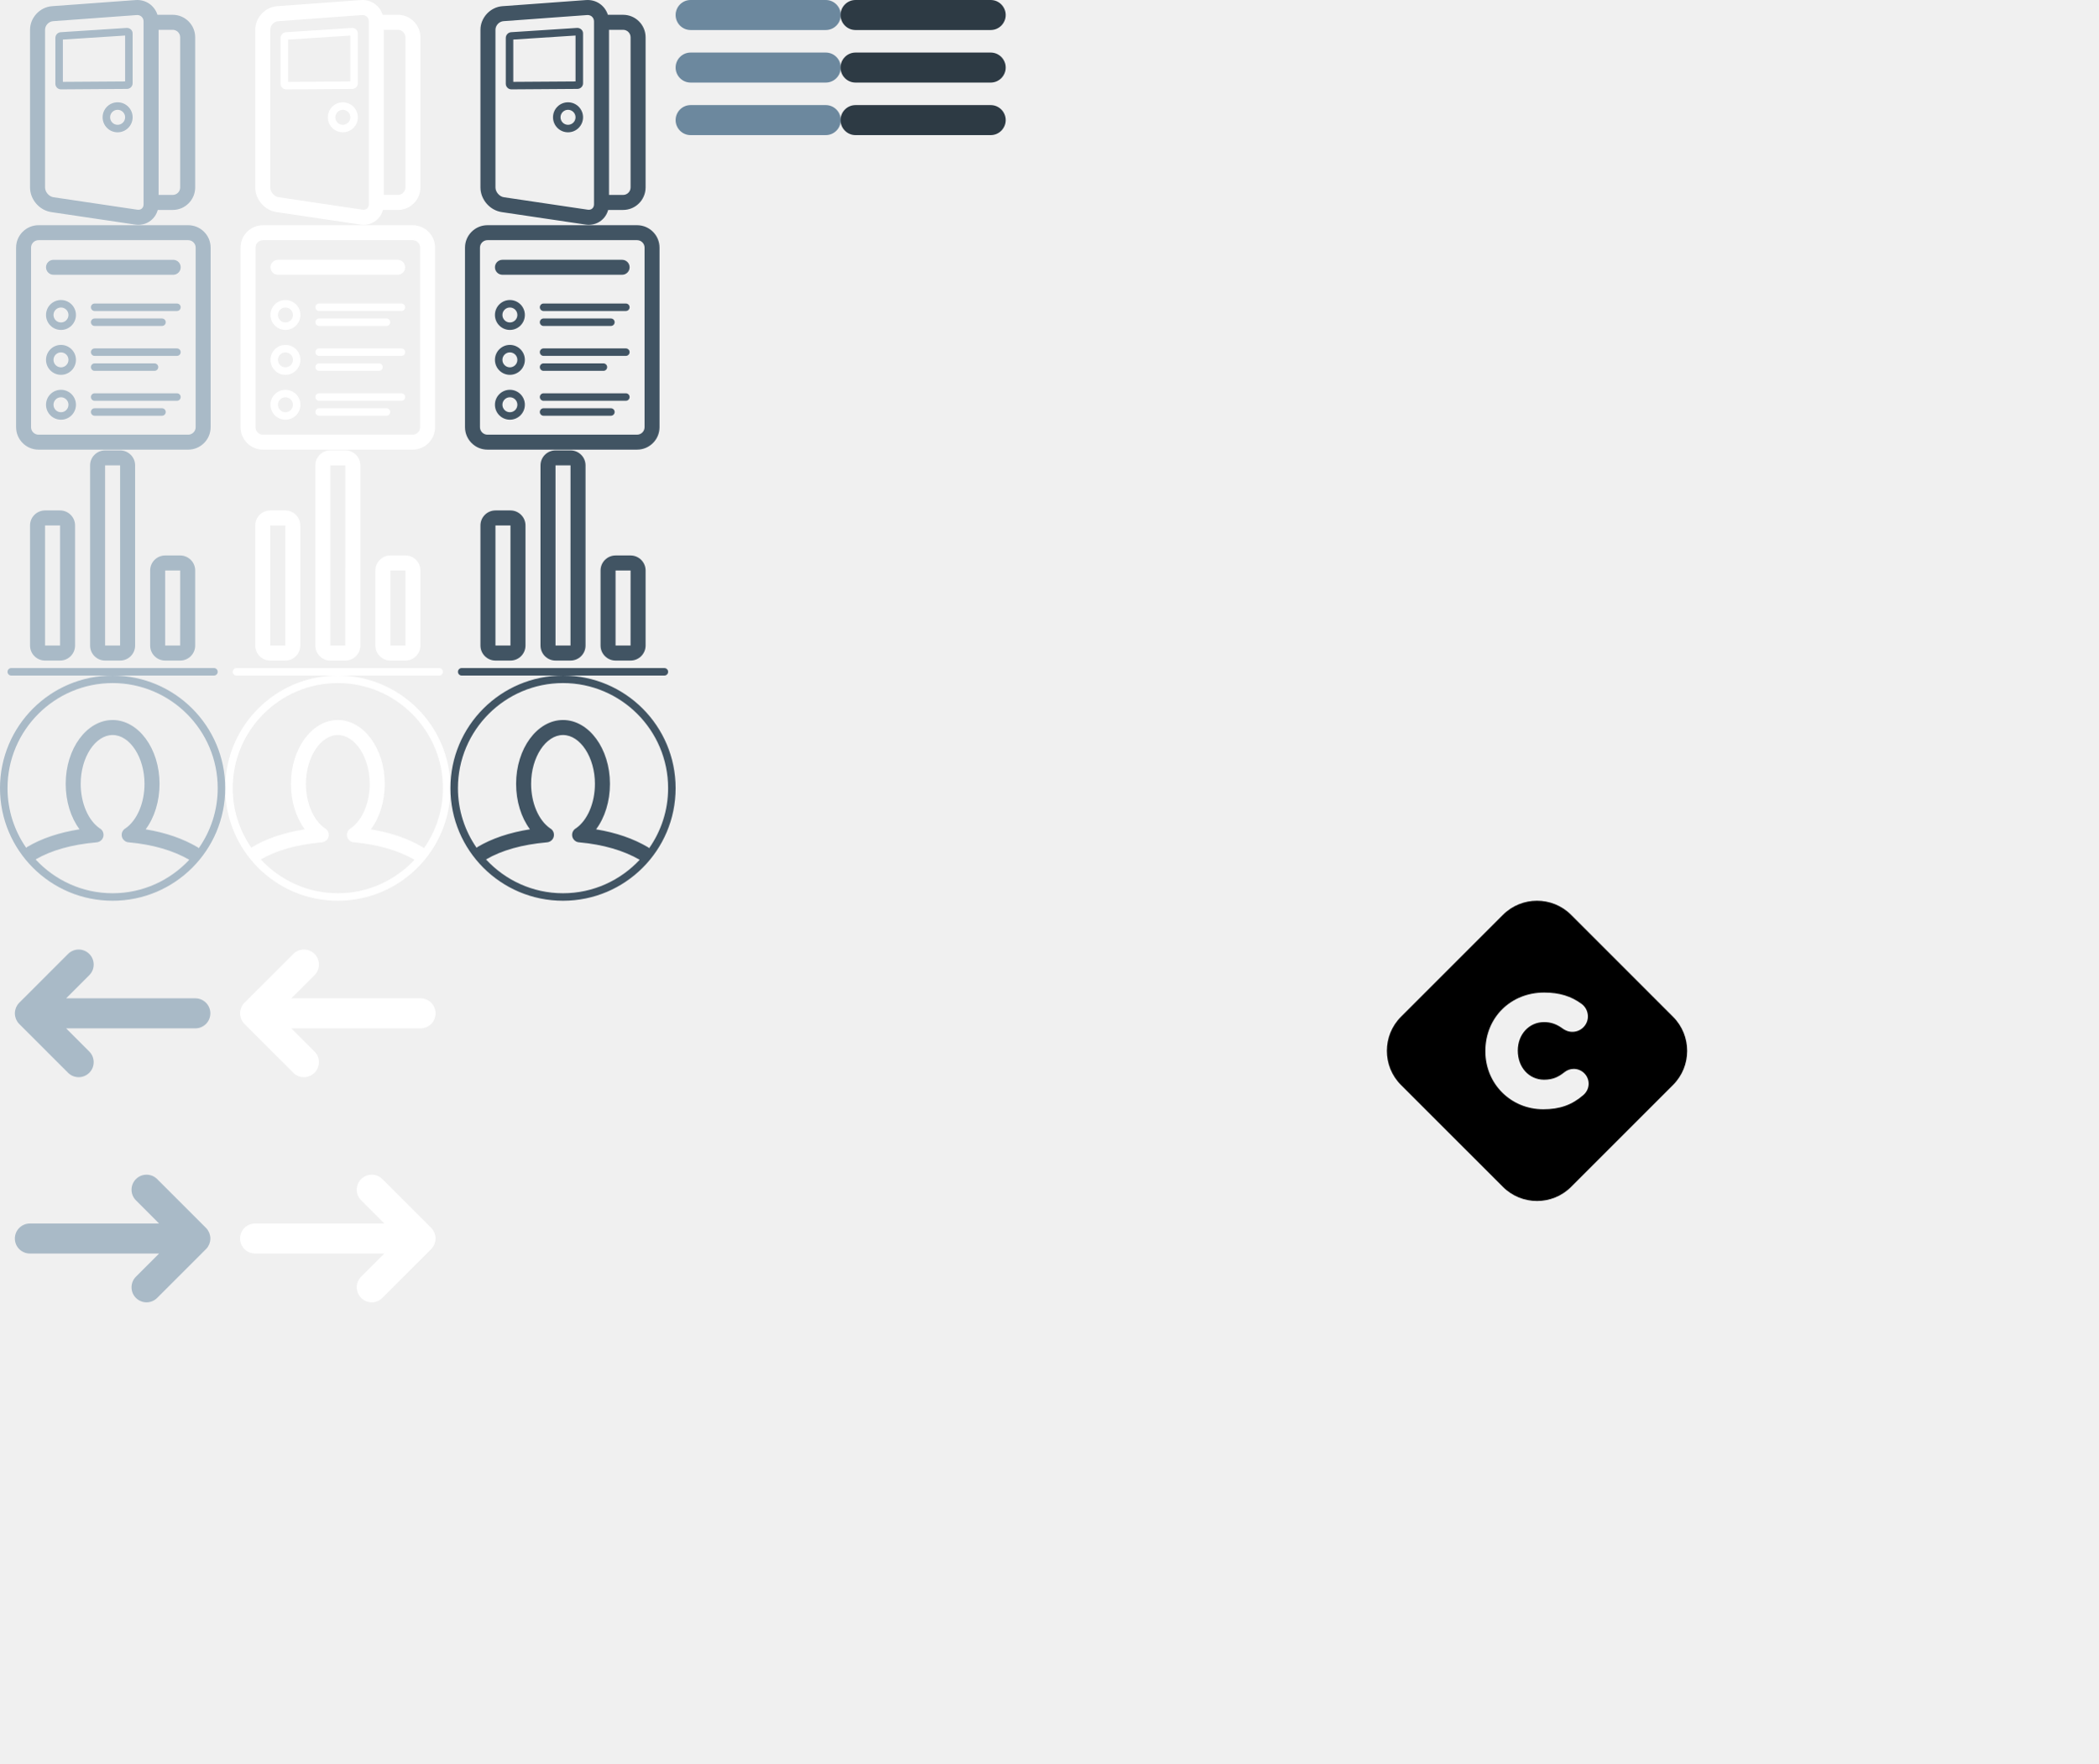
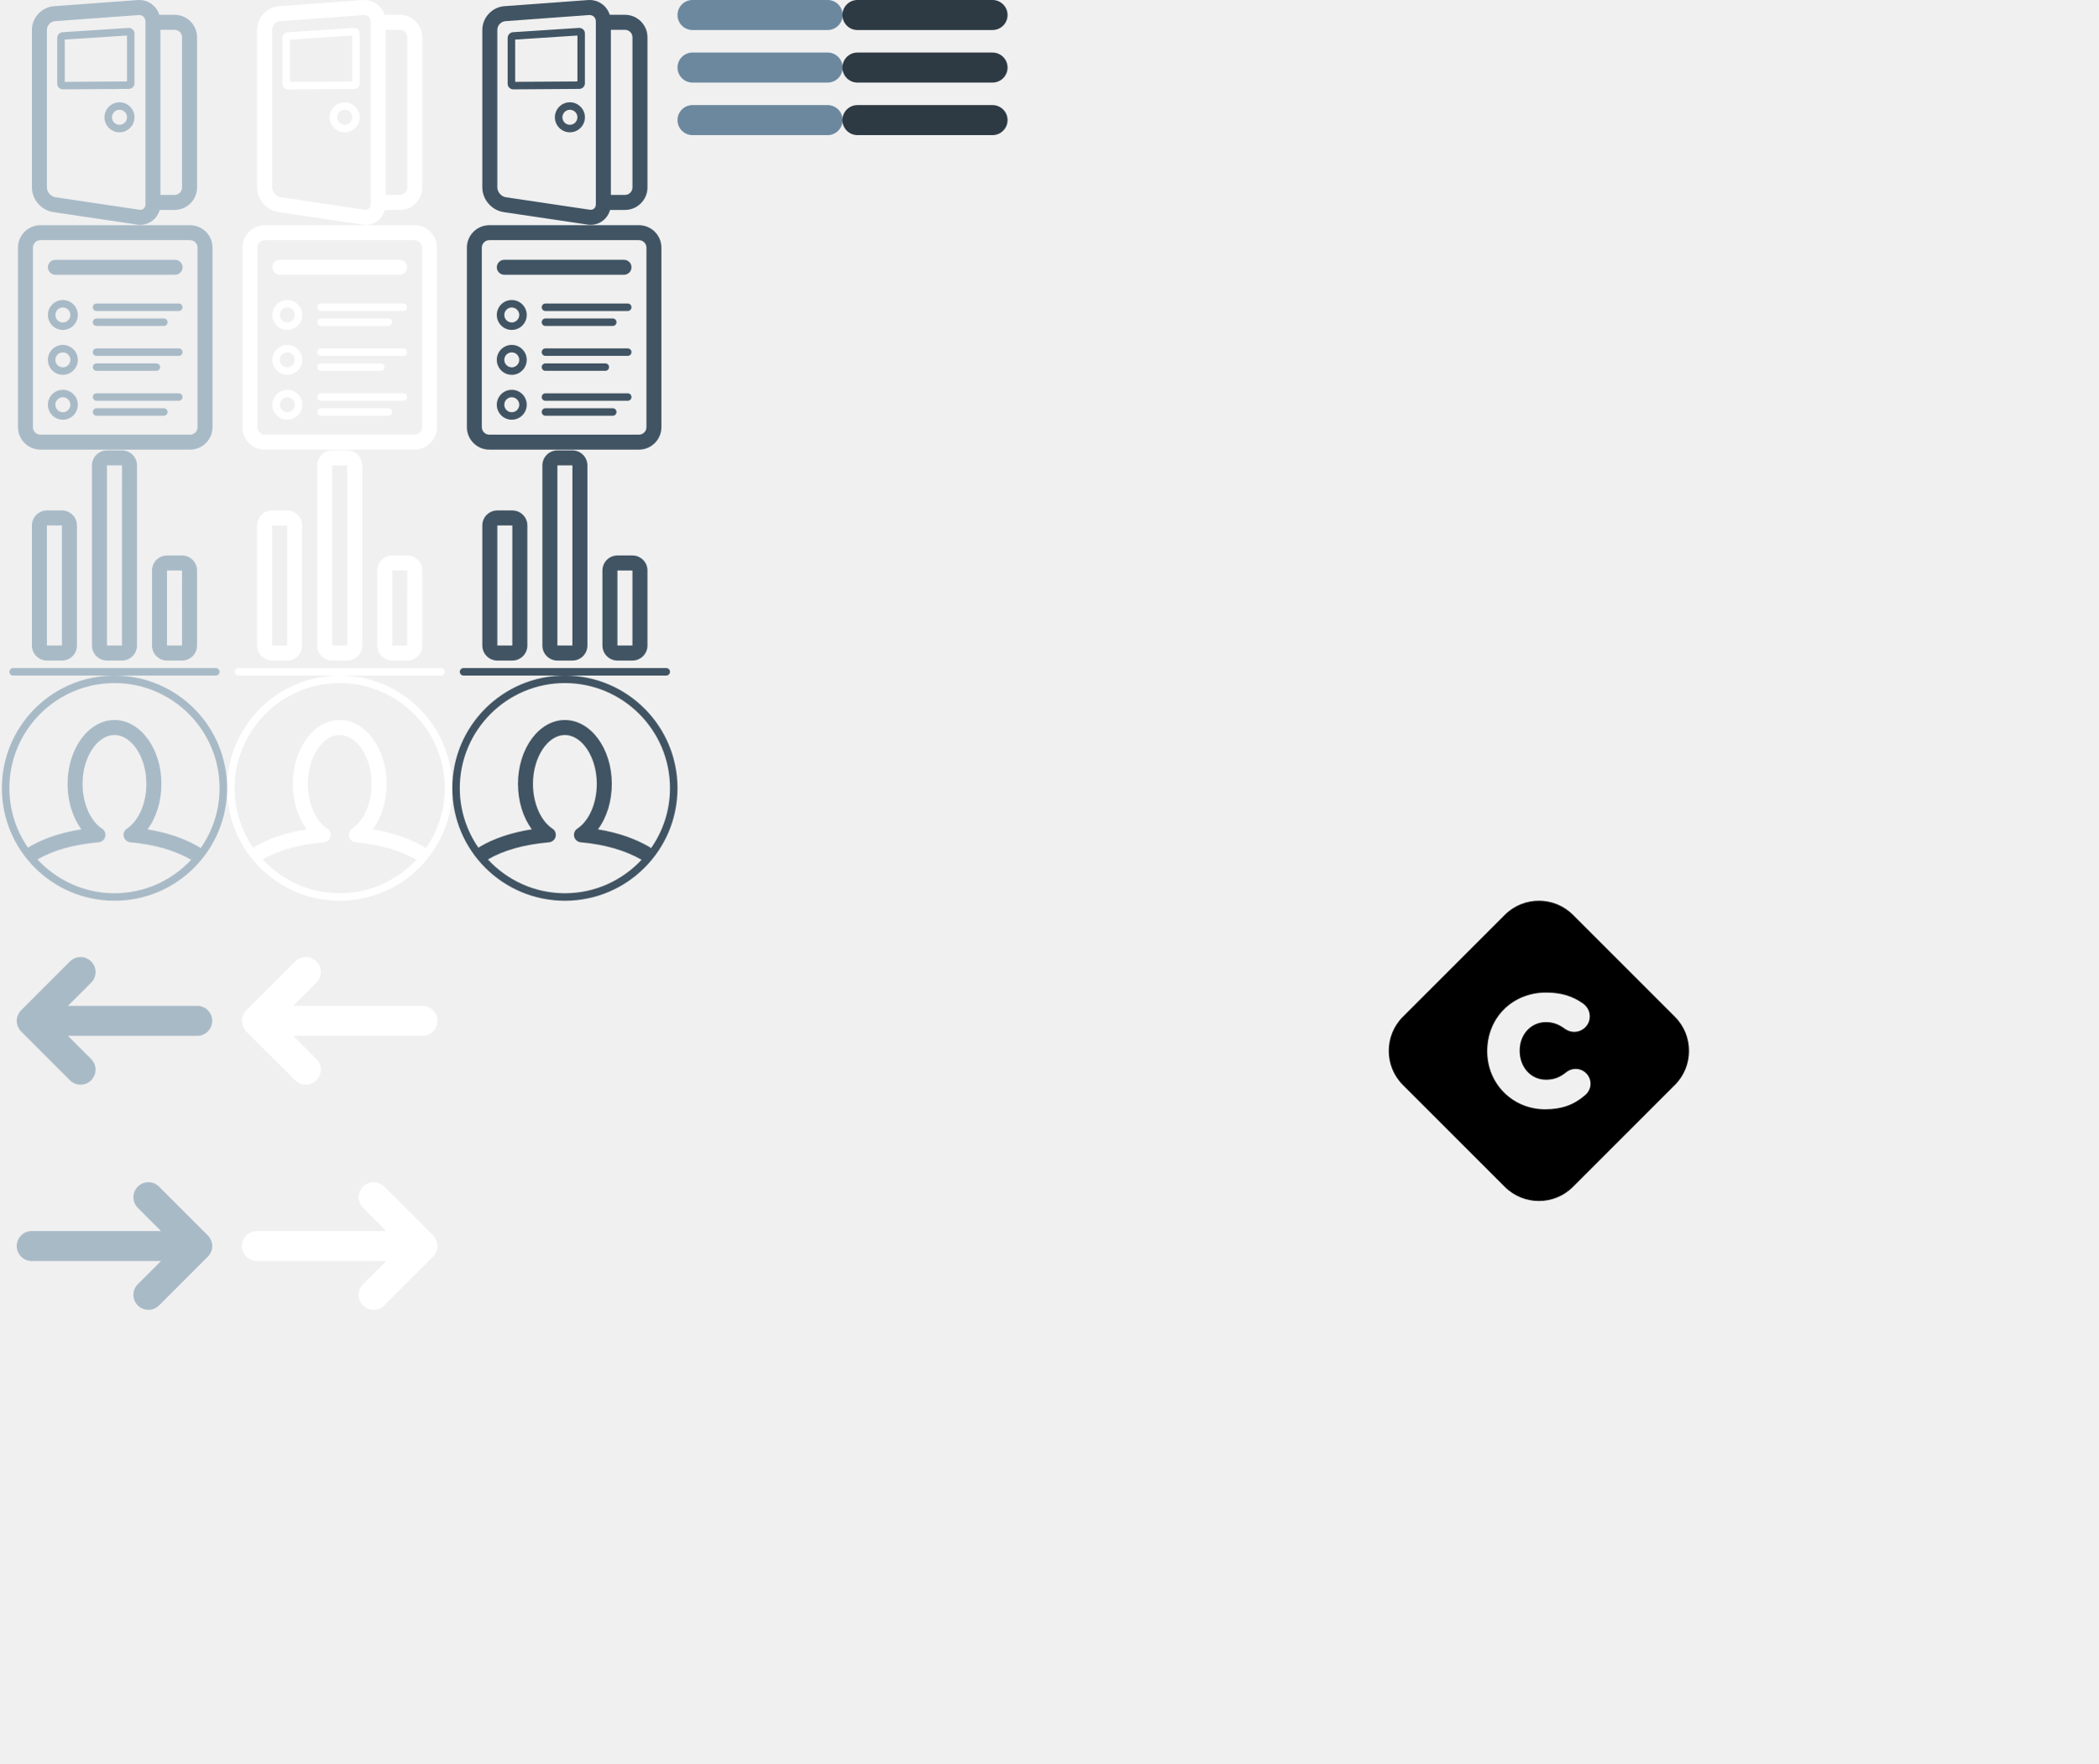
- <svg xmlns="http://www.w3.org/2000/svg" version="1.1" id="Layer_1" x="0px" y="0px" width="279.5px" height="235px" viewBox="0.25 0 279.5 235" enable-background="new 0.25 0 279.5 235" xml:space="preserve">
+ <svg xmlns="http://www.w3.org/2000/svg" version="1.1" id="Layer_1" x="0px" y="0px" width="279.5px" height="235px" viewBox="0 0 279.5 235" enable-background="new 0 0 279.5 235" xml:space="preserve">
  <path fill="none" stroke="#000000" stroke-linecap="round" stroke-linejoin="round" stroke-miterlimit="10" d="M90.983,11.326" />
  <path fill="none" stroke="#000000" stroke-linecap="round" stroke-linejoin="round" stroke-miterlimit="10" d="M88.983,12.929" />
  <g>
    <path fill="#6C889E" d="M110.25,0h-18c-1.104,0-2,0.896-2,2s0.896,2,2,2h18c1.104,0,2-0.896,2-2S111.354,0,110.25,0z" />
    <path fill="#6C889E" d="M110.25,7h-18c-1.104,0-2,0.896-2,2s0.896,2,2,2h18c1.104,0,2-0.896,2-2S111.354,7,110.25,7z" />
    <path fill="#6C889E" d="M110.25,14h-18c-1.104,0-2,0.896-2,2s0.896,2,2,2h18c1.104,0,2-0.896,2-2S111.354,14,110.25,14z" />
  </g>
  <g>
    <path fill="#2D3A44" d="M132.219,0h-18c-1.104,0-2,0.896-2,2s0.896,2,2,2h18c1.104,0,2-0.896,2-2S133.323,0,132.219,0z" />
    <path fill="#2D3A44" d="M132.219,7h-18c-1.104,0-2,0.896-2,2s0.896,2,2,2h18c1.104,0,2-0.896,2-2S133.323,7,132.219,7z" />
    <path fill="#2D3A44" d="M132.219,14h-18c-1.104,0-2,0.896-2,2s0.896,2,2,2h18c1.104,0,2-0.896,2-2S133.323,14,132.219,14z" />
  </g>
-   <path d="M223.13,135.467l-13.597-13.597c-2.494-2.494-6.572-2.494-9.065,0l-13.598,13.597c-2.493,2.493-2.493,6.572,0,9.065  l13.598,13.597c2.493,2.494,6.572,2.494,9.065,0l13.597-13.597C225.624,142.039,225.624,137.96,223.13,135.467z M211.168,145.889  c-1.495,1.307-3.141,1.895-5.331,1.895c-4.328,0-7.719-3.399-7.719-7.738c0-4.479,3.37-7.816,7.839-7.816  c2.007,0,3.596,0.481,5,1.522c0.518,0.39,0.823,1.008,0.823,1.663c0,1.131-0.931,2.051-2.071,2.051c-0.607,0-1.02-0.26-1.215-0.386  c-0.859-0.642-1.639-0.911-2.557-0.911c-1.994,0-3.498,1.632-3.498,3.797c0,2.229,1.504,3.875,3.498,3.875  c1.211,0,1.951-0.395,2.688-0.979c0.354-0.295,0.805-0.461,1.264-0.461c1.098,0,1.99,0.888,1.99,1.975  C211.881,144.948,211.622,145.502,211.168,145.889z" />
+   <path d="M223.13,135.467l-13.597-13.597c-2.494-2.494-6.572-2.494-9.065,0l-13.598,13.597c-2.493,2.493-2.493,6.572,0,9.065  l13.598,13.597c2.493,2.494,6.572,2.494,9.065,0l13.597-13.597C225.624,142.039,225.624,137.96,223.13,135.467z M211.168,145.889  c-1.495,1.307-3.141,1.896-5.331,1.896c-4.328,0-7.719-3.399-7.719-7.738c0-4.479,3.37-7.815,7.839-7.815  c2.007,0,3.596,0.48,5,1.521c0.518,0.391,0.823,1.008,0.823,1.663c0,1.131-0.931,2.051-2.071,2.051c-0.607,0-1.02-0.26-1.215-0.386  c-0.859-0.643-1.639-0.911-2.557-0.911c-1.994,0-3.498,1.632-3.498,3.797c0,2.229,1.504,3.875,3.498,3.875  c1.211,0,1.951-0.396,2.688-0.979c0.354-0.295,0.805-0.461,1.264-0.461c1.098,0,1.99,0.889,1.99,1.976  C211.881,144.948,211.622,145.502,211.168,145.889z" />
  <g>
    <path fill="#FFFFFF" d="M53.25,1.969h-2.026c-0.388-1.216-1.535-2.061-2.917-1.96L37.171,0.825   c-1.61,0.118-2.921,1.529-2.921,3.144v21c0,1.604,1.243,3.047,2.831,3.284l11.169,1.661c0.148,0.022,0.293,0.032,0.435,0.032   c1.249,0,2.263-0.827,2.579-1.977h1.986c1.654,0,3-1.346,3-3v-20C56.25,3.314,54.904,1.969,53.25,1.969z M49.375,27.219   c0,0.484-0.353,0.79-0.831,0.716l-11.168-1.661c-0.6-0.089-1.126-0.699-1.126-1.305v-21c0-0.581,0.489-1.106,1.068-1.149L48.526,2   c0.484,0,0.849,0.369,0.849,0.859V27.219z M54.25,24.969c0,0.551-0.449,1-1,1h-1.875v-22h1.875c0.551,0,1,0.449,1,1V24.969z" />
    <path fill="#FFFFFF" d="M47.138,3.717c-0.001,0-0.002,0-0.003,0l-8.792,0.572c-0.402,0.026-0.718,0.362-0.718,0.765v6.102   c0,0.413,0.336,0.749,0.749,0.749h0.002l8.792-0.062c0.413-0.001,0.748-0.338,0.748-0.751V4.45   C47.917,4.046,47.589,3.717,47.138,3.717z M46.917,10.847l-8.292,0.056v-5.63l8.292-0.54V10.847z" />
    <path fill="#FFFFFF" d="M45.917,13.625c-1.103,0-2,0.897-2,2s0.897,2,2,2s2-0.897,2-2S47.02,13.625,45.917,13.625z M45.917,16.625   c-0.551,0-1-0.449-1-1s0.449-1,1-1s1,0.449,1,1S46.468,16.625,45.917,16.625z" />
  </g>
  <g>
    <path fill="#FFFFFF" d="M38.273,39.967c-1.1,0-1.994,0.894-1.994,1.993c0,1.1,0.894,1.993,1.994,1.993   c1.099,0,1.993-0.894,1.993-1.993C40.267,40.861,39.373,39.967,38.273,39.967z M38.273,42.957c-0.549,0-0.997-0.448-0.997-0.997   s0.448-0.997,0.997-0.997s0.997,0.448,0.997,0.997S38.822,42.957,38.273,42.957z" />
    <path fill="#FFFFFF" d="M38.273,45.947c-1.1,0-1.994,0.894-1.994,1.993c0,1.1,0.894,1.993,1.994,1.993   c1.099,0,1.993-0.894,1.993-1.993C40.267,46.841,39.373,45.947,38.273,45.947z M38.273,48.937c-0.549,0-0.997-0.448-0.997-0.997   c0-0.549,0.448-0.997,0.997-0.997s0.997,0.448,0.997,0.997C39.27,48.489,38.822,48.937,38.273,48.937z" />
    <path fill="#FFFFFF" d="M38.273,51.927c-1.1,0-1.994,0.894-1.994,1.993c0,1.1,0.894,1.993,1.994,1.993   c1.099,0,1.993-0.894,1.993-1.993C40.267,52.821,39.373,51.927,38.273,51.927z M38.273,54.917c-0.549,0-0.997-0.448-0.997-0.997   s0.448-0.997,0.997-0.997s0.997,0.448,0.997,0.997S38.822,54.917,38.273,54.917z" />
    <path fill="#FFFFFF" d="M55.217,30H35.283c-1.648,0-2.99,1.342-2.99,2.99v23.92c0,1.648,1.342,2.99,2.99,2.99h19.934   c1.648,0,2.99-1.342,2.99-2.99V32.99C58.207,31.342,56.865,30,55.217,30z M56.213,56.91c0,0.549-0.448,0.997-0.997,0.997H35.283   c-0.549,0-0.997-0.448-0.997-0.997V32.99c0-0.549,0.448-0.997,0.997-0.997h19.934c0.549,0,0.997,0.448,0.997,0.997L56.213,56.91   L56.213,56.91z" />
    <path fill="#FFFFFF" d="M53.722,40.434H42.758c-0.275,0-0.499,0.223-0.499,0.498s0.224,0.499,0.499,0.499h10.963   c0.275,0,0.499-0.223,0.499-0.499C54.22,40.657,53.998,40.434,53.722,40.434z" />
    <path fill="#FFFFFF" d="M42.758,43.424h8.97c0.275,0,0.498-0.223,0.498-0.499c0-0.275-0.223-0.498-0.498-0.498h-8.97   c-0.275,0-0.499,0.223-0.499,0.498C42.26,43.201,42.483,43.424,42.758,43.424z" />
    <path fill="#FFFFFF" d="M53.722,46.414H42.758c-0.275,0-0.499,0.223-0.499,0.498s0.224,0.499,0.499,0.499h10.963   c0.275,0,0.499-0.223,0.499-0.499C54.22,46.637,53.998,46.414,53.722,46.414z" />
    <path fill="#FFFFFF" d="M42.758,49.404h7.973c0.275,0,0.499-0.223,0.499-0.499c0-0.275-0.223-0.498-0.499-0.498h-7.973   c-0.275,0-0.499,0.223-0.499,0.498C42.26,49.181,42.483,49.404,42.758,49.404z" />
    <path fill="#FFFFFF" d="M53.722,52.394H42.758c-0.275,0-0.499,0.223-0.499,0.498s0.224,0.499,0.499,0.499h10.963   c0.275,0,0.499-0.223,0.499-0.499C54.22,52.617,53.998,52.394,53.722,52.394z" />
    <path fill="#FFFFFF" d="M51.729,54.387h-8.97c-0.275,0-0.499,0.223-0.499,0.499c0,0.276,0.224,0.498,0.499,0.498h8.97   c0.275,0,0.498-0.223,0.498-0.498C52.227,54.611,52.004,54.387,51.729,54.387z" />
    <path fill="#FFFFFF" d="M37.277,36.603h15.946c0.55,0,0.997-0.447,0.997-0.997c0-0.55-0.447-0.997-0.997-0.997H37.277   c-0.55,0-0.997,0.447-0.997,0.997C36.28,36.156,36.727,36.603,37.277,36.603z" />
  </g>
  <g>
    <path fill="#FFFFFF" d="M36.25,88h2c1.103,0,2-0.897,2-2V70c0-1.103-0.897-2-2-2h-2c-1.103,0-2,0.897-2,2v16   C34.25,87.103,35.147,88,36.25,88z M36.25,70h2l-0.003,16H36.25V70z" />
    <path fill="#FFFFFF" d="M44.25,88h2c1.103,0,2-0.897,2-2V62c0-1.103-0.897-2-2-2h-2c-1.103,0-2,0.897-2,2v24   C42.25,87.103,43.147,88,44.25,88z M44.25,62h2l-0.003,24H44.25V62z" />
    <path fill="#FFFFFF" d="M52.25,88h2c1.103,0,2-0.897,2-2V76c0-1.103-0.897-2-2-2h-2c-1.103,0-2,0.897-2,2v10   C50.25,87.103,51.147,88,52.25,88z M52.25,76h2l-0.003,10H52.25V76z" />
    <path fill="#FFFFFF" d="M58.75,89h-27c-0.276,0-0.5,0.225-0.5,0.5s0.224,0.5,0.5,0.5h27c0.276,0,0.5-0.225,0.5-0.5   S59.026,89,58.75,89z" />
  </g>
  <path fill="#FFFFFF" d="M45.25,90c-8.284,0-15,6.716-15,15s6.716,15,15,15s15-6.716,15-15S53.534,90,45.25,90z M45.25,91  c7.72,0,14,6.279,14,14c0,2.975-0.939,5.729-2.527,8c-0.044-0.038-0.077-0.086-0.129-0.117c-1.955-1.16-4.283-1.963-6.942-2.396  c1.169-1.565,1.849-3.726,1.849-6.066c0-4.688-2.804-8.5-6.25-8.5s-6.25,3.812-6.25,8.5c0,2.339,0.678,4.496,1.845,6.061  c-2.742,0.434-5.088,1.226-6.993,2.361c-0.046,0.028-0.075,0.071-0.115,0.104c-1.566-2.259-2.488-4.997-2.488-7.947  C31.25,97.279,37.53,91,45.25,91z M45.25,119c-4.054,0-7.699-1.742-10.258-4.504c2.088-1.217,4.801-1.982,8.073-2.273  c0.275-0.008,0.546-0.129,0.736-0.351c0.264-0.31,0.316-0.746,0.13-1.108c-0.093-0.182-0.237-0.326-0.409-0.418  c-1.535-1.068-2.523-3.382-2.523-5.925c0-3.522,1.946-6.5,4.25-6.5s4.25,2.978,4.25,6.5c0,2.546-0.99,4.862-2.528,5.929  c-0.151,0.084-0.281,0.209-0.373,0.364c-0.196,0.331-0.184,0.747,0.03,1.065c0.193,0.289,0.51,0.445,0.833,0.445  c0.001,0,0.002,0,0.003,0c3.112,0.281,5.871,1.084,8,2.318C52.908,117.277,49.28,119,45.25,119z" />
-   <path fill="#FFFFFF" d="M57.933,166.111c0.018-0.025,0.029-0.057,0.046-0.084c0.05-0.084,0.1-0.168,0.138-0.26  c0.016-0.037,0.023-0.078,0.037-0.117c0.029-0.084,0.06-0.166,0.077-0.256c0.026-0.129,0.04-0.266,0.04-0.396  s-0.014-0.268-0.04-0.396c-0.018-0.09-0.048-0.172-0.077-0.256c-0.014-0.039-0.021-0.08-0.037-0.117  c-0.038-0.092-0.088-0.176-0.138-0.26c-0.017-0.027-0.028-0.059-0.046-0.085c-0.073-0.108-0.156-0.21-0.249-0.304l-6.499-6.498  c-0.781-0.781-2.048-0.781-2.828,0c-0.781,0.781-0.781,2.047,0,2.828l3.085,3.09H34.229c-1.104,0-2,0.896-2,2s0.896,2,2,2h17.213  l-3.086,3.086c-0.781,0.781-0.781,2.047,0,2.828c0.39,0.391,0.902,0.586,1.414,0.586s1.023-0.195,1.414-0.586l6.499-6.498  C57.776,166.322,57.859,166.221,57.933,166.111z" />
+   <path fill="#FFFFFF" d="M57.933,167.111c0.018-0.025,0.029-0.057,0.046-0.084c0.05-0.084,0.1-0.168,0.138-0.26  c0.016-0.037,0.023-0.078,0.037-0.117c0.029-0.084,0.06-0.166,0.077-0.256c0.026-0.129,0.04-0.267,0.04-0.396  s-0.014-0.268-0.04-0.396c-0.018-0.09-0.048-0.172-0.077-0.256c-0.014-0.039-0.021-0.08-0.037-0.117  c-0.038-0.092-0.088-0.176-0.138-0.26c-0.017-0.027-0.028-0.059-0.046-0.085c-0.073-0.108-0.156-0.21-0.249-0.304l-6.499-6.498  c-0.781-0.781-2.048-0.781-2.828,0c-0.781,0.781-0.781,2.047,0,2.828l3.085,3.09H34.229c-1.104,0-2,0.896-2,2s0.896,2,2,2h17.213  l-3.086,3.086c-0.781,0.781-0.781,2.047,0,2.828c0.39,0.391,0.902,0.586,1.414,0.586s1.023-0.195,1.414-0.586l6.499-6.498  C57.776,167.322,57.859,167.221,57.933,167.111z" />
  <g>
    <path fill="#415463" d="M83.25,1.969h-2.026c-0.388-1.216-1.535-2.061-2.917-1.96L67.171,0.825   c-1.61,0.118-2.921,1.529-2.921,3.144v21c0,1.604,1.243,3.047,2.831,3.284l11.169,1.661c0.148,0.022,0.293,0.032,0.435,0.032   c1.249,0,2.263-0.827,2.579-1.977h1.986c1.654,0,3-1.346,3-3v-20C86.25,3.314,84.904,1.969,83.25,1.969z M79.375,27.219   c0,0.484-0.353,0.79-0.831,0.716l-11.168-1.661c-0.6-0.089-1.126-0.699-1.126-1.305v-21c0-0.581,0.489-1.106,1.068-1.149L78.526,2   c0.484,0,0.849,0.369,0.849,0.859V27.219z M84.25,24.969c0,0.551-0.449,1-1,1h-1.875v-22h1.875c0.551,0,1,0.449,1,1V24.969z" />
    <path fill="#415463" d="M77.138,3.717c-0.001,0-0.002,0-0.003,0l-8.792,0.572c-0.402,0.026-0.718,0.362-0.718,0.765v6.102   c0,0.413,0.336,0.749,0.749,0.749h0.002l8.792-0.062c0.413-0.001,0.748-0.338,0.748-0.751V4.45   C77.917,4.046,77.589,3.717,77.138,3.717z M76.917,10.847l-8.292,0.056v-5.63l8.292-0.54V10.847z" />
    <path fill="#415463" d="M75.917,13.625c-1.103,0-2,0.897-2,2s0.897,2,2,2s2-0.897,2-2S77.02,13.625,75.917,13.625z M75.917,16.625   c-0.551,0-1-0.449-1-1s0.449-1,1-1s1,0.449,1,1S76.468,16.625,75.917,16.625z" />
  </g>
  <g>
    <path fill="#415463" d="M68.173,39.967c-1.099,0-1.993,0.894-1.993,1.993c0,1.1,0.894,1.993,1.993,1.993   c1.099,0,1.993-0.894,1.993-1.993C70.167,40.861,69.272,39.967,68.173,39.967z M68.173,42.957c-0.549,0-0.997-0.448-0.997-0.997   s0.448-0.997,0.997-0.997c0.549,0,0.997,0.448,0.997,0.997S68.722,42.957,68.173,42.957z" />
    <path fill="#415463" d="M68.173,45.947c-1.099,0-1.993,0.894-1.993,1.993c0,1.1,0.894,1.993,1.993,1.993   c1.099,0,1.993-0.894,1.993-1.993C70.167,46.841,69.272,45.947,68.173,45.947z M68.173,48.937c-0.549,0-0.997-0.448-0.997-0.997   c0-0.549,0.448-0.997,0.997-0.997c0.549,0,0.997,0.448,0.997,0.997C69.17,48.489,68.722,48.937,68.173,48.937z" />
    <path fill="#415463" d="M68.173,51.927c-1.099,0-1.993,0.894-1.993,1.993c0,1.1,0.894,1.993,1.993,1.993   c1.099,0,1.993-0.894,1.993-1.993C70.167,52.821,69.272,51.927,68.173,51.927z M68.173,54.917c-0.549,0-0.997-0.448-0.997-0.997   s0.448-0.997,0.997-0.997c0.549,0,0.997,0.448,0.997,0.997S68.722,54.917,68.173,54.917z" />
    <path fill="#415463" d="M85.117,30H65.183c-1.648,0-2.99,1.342-2.99,2.99v23.92c0,1.648,1.342,2.99,2.99,2.99h19.934   c1.648,0,2.99-1.342,2.99-2.99V32.99C88.106,31.342,86.765,30,85.117,30z M86.113,56.91c0,0.549-0.448,0.997-0.997,0.997H65.183   c-0.549,0-0.997-0.448-0.997-0.997V32.99c0-0.549,0.448-0.997,0.997-0.997h19.934c0.549,0,0.997,0.448,0.997,0.997L86.113,56.91   L86.113,56.91z" />
    <path fill="#415463" d="M83.622,40.434H72.658c-0.275,0-0.498,0.223-0.498,0.498s0.223,0.499,0.498,0.499h10.963   c0.275,0,0.499-0.223,0.499-0.499C84.12,40.657,83.897,40.434,83.622,40.434z" />
    <path fill="#415463" d="M72.658,43.424h8.97c0.275,0,0.498-0.223,0.498-0.499c0-0.275-0.223-0.498-0.498-0.498h-8.97   c-0.275,0-0.498,0.223-0.498,0.498C72.16,43.201,72.383,43.424,72.658,43.424z" />
    <path fill="#415463" d="M83.622,46.414H72.658c-0.275,0-0.498,0.223-0.498,0.498s0.223,0.499,0.498,0.499h10.963   c0.275,0,0.499-0.223,0.499-0.499C84.12,46.637,83.897,46.414,83.622,46.414z" />
    <path fill="#415463" d="M72.658,49.404h7.974c0.275,0,0.498-0.223,0.498-0.499c0-0.275-0.223-0.498-0.498-0.498h-7.974   c-0.275,0-0.498,0.223-0.498,0.498C72.16,49.181,72.383,49.404,72.658,49.404z" />
    <path fill="#415463" d="M83.622,52.394H72.658c-0.275,0-0.498,0.223-0.498,0.498s0.223,0.499,0.498,0.499h10.963   c0.275,0,0.499-0.223,0.499-0.499C84.12,52.617,83.897,52.394,83.622,52.394z" />
    <path fill="#415463" d="M81.628,54.387h-8.97c-0.275,0-0.498,0.223-0.498,0.499c0,0.276,0.223,0.498,0.498,0.498h8.97   c0.275,0,0.498-0.223,0.498-0.498C82.126,54.611,81.904,54.387,81.628,54.387z" />
    <path fill="#415463" d="M67.177,36.603h15.947c0.55,0,0.997-0.447,0.997-0.997c0-0.55-0.447-0.997-0.997-0.997H67.177   c-0.55,0-0.997,0.447-0.997,0.997C66.18,36.156,66.627,36.603,67.177,36.603z" />
  </g>
  <g>
    <path fill="#415463" d="M66.25,88h2c1.103,0,2-0.897,2-2V70c0-1.103-0.897-2-2-2h-2c-1.103,0-2,0.897-2,2v16   C64.25,87.103,65.147,88,66.25,88z M66.25,70h2l-0.003,16H66.25V70z" />
    <path fill="#415463" d="M74.25,88h2c1.103,0,2-0.897,2-2V62c0-1.103-0.897-2-2-2h-2c-1.103,0-2,0.897-2,2v24   C72.25,87.103,73.147,88,74.25,88z M74.25,62h2l-0.003,24H74.25V62z" />
    <path fill="#415463" d="M82.25,88h2c1.103,0,2-0.897,2-2V76c0-1.103-0.897-2-2-2h-2c-1.103,0-2,0.897-2,2v10   C80.25,87.103,81.147,88,82.25,88z M82.25,76h2l-0.003,10H82.25V76z" />
    <path fill="#415463" d="M88.75,89h-27c-0.276,0-0.5,0.225-0.5,0.5s0.224,0.5,0.5,0.5h27c0.276,0,0.5-0.225,0.5-0.5   S89.026,89,88.75,89z" />
  </g>
  <path fill="#415463" d="M75.25,90c-8.284,0-15,6.716-15,15s6.716,15,15,15s15-6.716,15-15S83.534,90,75.25,90z M75.25,91  c7.72,0,14,6.279,14,14c0,2.975-0.939,5.729-2.527,8c-0.044-0.038-0.077-0.086-0.129-0.117c-1.955-1.16-4.283-1.963-6.942-2.396  c1.169-1.565,1.849-3.726,1.849-6.066c0-4.688-2.804-8.5-6.25-8.5s-6.25,3.812-6.25,8.5c0,2.339,0.678,4.496,1.845,6.061  c-2.742,0.434-5.088,1.226-6.993,2.361c-0.046,0.028-0.075,0.071-0.115,0.104c-1.566-2.259-2.488-4.997-2.488-7.947  C61.25,97.279,67.53,91,75.25,91z M75.25,119c-4.054,0-7.699-1.742-10.258-4.504c2.088-1.217,4.801-1.982,8.073-2.273  c0.275-0.008,0.546-0.129,0.736-0.351c0.264-0.31,0.316-0.746,0.13-1.108c-0.093-0.182-0.237-0.326-0.409-0.418  c-1.535-1.068-2.523-3.382-2.523-5.925c0-3.522,1.946-6.5,4.25-6.5s4.25,2.978,4.25,6.5c0,2.546-0.99,4.862-2.528,5.929  c-0.151,0.084-0.281,0.209-0.373,0.364c-0.196,0.331-0.184,0.747,0.03,1.065c0.193,0.289,0.51,0.445,0.833,0.445  c0.001,0,0.002,0,0.003,0c3.112,0.281,5.871,1.084,8,2.318C82.908,117.277,79.28,119,75.25,119z" />
  <g>
-     <g>
-       <path fill="#A9BAC7" d="M23.25,1.969h-2.026c-0.388-1.216-1.535-2.061-2.917-1.96L7.171,0.825C5.561,0.943,4.25,2.354,4.25,3.969    v21c0,1.604,1.243,3.047,2.831,3.284l11.169,1.661c0.148,0.022,0.293,0.032,0.435,0.032c1.249,0,2.263-0.827,2.579-1.977h1.986    c1.654,0,3-1.346,3-3v-20C26.25,3.314,24.904,1.969,23.25,1.969z M19.375,27.219c0,0.484-0.353,0.79-0.831,0.716L7.375,26.274    c-0.599-0.089-1.125-0.699-1.125-1.305v-21c0-0.581,0.489-1.107,1.068-1.149L18.526,2c0.484,0,0.849,0.369,0.849,0.859V27.219z     M24.25,24.969c0,0.551-0.449,1-1,1h-1.875v-22h1.875c0.551,0,1,0.449,1,1V24.969z" />
-       <path fill="#A9BAC7" d="M17.138,3.717c-0.001,0-0.002,0-0.003,0L8.343,4.289C7.94,4.315,7.625,4.651,7.625,5.054v6.102    c0,0.413,0.336,0.749,0.749,0.749h0.002l8.792-0.062c0.413-0.001,0.748-0.338,0.748-0.751V4.45    C17.917,4.046,17.589,3.717,17.138,3.717z M16.917,10.847l-8.292,0.056v-5.63l8.292-0.54V10.847z" />
-       <path fill="#A9BAC7" d="M15.917,13.625c-1.103,0-2,0.897-2,2s0.897,2,2,2s2-0.897,2-2S17.02,13.625,15.917,13.625z M15.917,16.625    c-0.551,0-1-0.449-1-1s0.449-1,1-1s1,0.449,1,1S16.468,16.625,15.917,16.625z" />
-     </g>
-     <g>
-       <path fill="#A9BAC7" d="M8.374,39.967c-1.1,0-1.994,0.894-1.994,1.993c0,1.1,0.894,1.993,1.994,1.993    c1.099,0,1.993-0.894,1.993-1.993S9.473,39.967,8.374,39.967z M8.374,42.957c-0.549,0-0.997-0.448-0.997-0.997    s0.448-0.997,0.997-0.997s0.997,0.448,0.997,0.997S8.922,42.957,8.374,42.957z" />
-       <path fill="#A9BAC7" d="M8.374,45.947c-1.1,0-1.994,0.894-1.994,1.993c0,1.1,0.894,1.993,1.994,1.993    c1.099,0,1.993-0.894,1.993-1.993S9.473,45.947,8.374,45.947z M8.374,48.937c-0.549,0-0.997-0.448-0.997-0.997    c0-0.549,0.448-0.997,0.997-0.997s0.997,0.448,0.997,0.997C9.371,48.489,8.922,48.937,8.374,48.937z" />
-       <path fill="#A9BAC7" d="M8.374,51.927c-1.1,0-1.994,0.894-1.994,1.993c0,1.1,0.894,1.993,1.994,1.993    c1.099,0,1.993-0.894,1.993-1.993S9.473,51.927,8.374,51.927z M8.374,54.917c-0.549,0-0.997-0.448-0.997-0.997    s0.448-0.997,0.997-0.997s0.997,0.448,0.997,0.997S8.922,54.917,8.374,54.917z" />
-       <path fill="#A9BAC7" d="M25.317,30H5.383c-1.648,0-2.99,1.342-2.99,2.99v23.92c0,1.648,1.341,2.99,2.99,2.99h19.934    c1.648,0,2.99-1.342,2.99-2.99V32.99C28.307,31.342,26.965,30,25.317,30z M26.313,56.91c0,0.549-0.448,0.997-0.997,0.997H5.383    c-0.549,0-0.997-0.448-0.997-0.997V32.99c0-0.549,0.448-0.997,0.997-0.997h19.934c0.549,0,0.997,0.448,0.997,0.997L26.313,56.91    L26.313,56.91z" />
-       <path fill="#A9BAC7" d="M23.822,40.434H12.858c-0.275,0-0.499,0.223-0.499,0.498s0.224,0.499,0.499,0.499h10.963    c0.275,0,0.498-0.223,0.498-0.499C24.32,40.657,24.098,40.434,23.822,40.434z" />
-       <path fill="#A9BAC7" d="M12.858,43.424h8.97c0.275,0,0.499-0.223,0.499-0.499c0-0.275-0.223-0.498-0.499-0.498h-8.97    c-0.275,0-0.499,0.223-0.499,0.498C12.36,43.201,12.583,43.424,12.858,43.424z" />
-       <path fill="#A9BAC7" d="M23.822,46.415H12.858c-0.275,0-0.499,0.223-0.499,0.498c0,0.276,0.224,0.499,0.499,0.499h10.963    c0.275,0,0.498-0.223,0.498-0.499C24.32,46.637,24.098,46.415,23.822,46.415z" />
-       <path fill="#A9BAC7" d="M12.858,49.404h7.973c0.275,0,0.499-0.223,0.499-0.499c0-0.275-0.224-0.498-0.499-0.498h-7.973    c-0.275,0-0.499,0.223-0.499,0.498C12.36,49.181,12.583,49.404,12.858,49.404z" />
-       <path fill="#A9BAC7" d="M23.822,52.394H12.858c-0.275,0-0.499,0.223-0.499,0.498s0.224,0.499,0.499,0.499h10.963    c0.275,0,0.498-0.223,0.498-0.499C24.32,52.617,24.098,52.394,23.822,52.394z" />
-       <path fill="#A9BAC7" d="M21.828,54.387h-8.97c-0.275,0-0.499,0.223-0.499,0.499c0,0.276,0.224,0.498,0.499,0.498h8.97    c0.275,0,0.499-0.223,0.499-0.498C22.327,54.611,22.104,54.387,21.828,54.387z" />
-       <path fill="#A9BAC7" d="M7.376,36.604h15.947c0.55,0,0.997-0.447,0.997-0.997c0-0.55-0.447-0.997-0.997-0.997H7.376    c-0.55,0-0.997,0.447-0.997,0.997C6.38,36.156,6.827,36.604,7.376,36.604z" />
-     </g>
-     <g>
-       <path fill="#A9BAC7" d="M6.25,88h2c1.103,0,2-0.897,2-2V70c0-1.103-0.897-2-2-2h-2c-1.103,0-2,0.897-2,2v16    C4.25,87.103,5.147,88,6.25,88z M6.25,70h2L8.247,86H6.25V70z" />
-       <path fill="#A9BAC7" d="M14.25,88h2c1.103,0,2-0.897,2-2V62c0-1.103-0.897-2-2-2h-2c-1.103,0-2,0.897-2,2v24    C12.25,87.103,13.147,88,14.25,88z M14.25,62h2l-0.003,24H14.25V62z" />
-       <path fill="#A9BAC7" d="M22.25,88h2c1.103,0,2-0.897,2-2V76c0-1.103-0.897-2-2-2h-2c-1.103,0-2,0.897-2,2v10    C20.25,87.103,21.147,88,22.25,88z M22.25,76h2l-0.003,10H22.25V76z" />
-       <path fill="#A9BAC7" d="M28.75,89h-27c-0.276,0-0.5,0.225-0.5,0.5c0,0.276,0.224,0.5,0.5,0.5h27c0.276,0,0.5-0.224,0.5-0.5    S29.026,89,28.75,89z" />
-     </g>
-     <path fill="#A9BAC7" d="M15.25,90c-8.284,0-15,6.716-15,15s6.716,15,15,15s15-6.716,15-15S23.534,90,15.25,90z M15.25,91   c7.72,0,14,6.279,14,14c0,2.975-0.939,5.729-2.527,8c-0.044-0.038-0.077-0.086-0.129-0.117c-1.955-1.16-4.283-1.963-6.942-2.396   c1.169-1.565,1.849-3.726,1.849-6.066c0-4.688-2.804-8.5-6.25-8.5s-6.25,3.812-6.25,8.5c0,2.339,0.678,4.496,1.845,6.061   c-2.742,0.434-5.088,1.226-6.993,2.361c-0.046,0.028-0.075,0.071-0.115,0.104C2.172,110.688,1.25,107.95,1.25,105   C1.25,97.279,7.53,91,15.25,91z M15.25,119c-4.054,0-7.699-1.742-10.258-4.504c2.088-1.217,4.801-1.982,8.073-2.273   c0.275-0.008,0.546-0.129,0.736-0.351c0.264-0.31,0.316-0.746,0.13-1.108c-0.093-0.182-0.237-0.326-0.409-0.418   c-1.535-1.068-2.523-3.382-2.523-5.925c0-3.522,1.946-6.5,4.25-6.5s4.25,2.978,4.25,6.5c0,2.546-0.99,4.862-2.528,5.929   c-0.151,0.084-0.281,0.209-0.373,0.364c-0.196,0.331-0.184,0.747,0.03,1.065c0.193,0.289,0.51,0.445,0.833,0.445   c0.001,0,0.002,0,0.003,0c3.112,0.281,5.871,1.084,8,2.318C22.908,117.277,19.28,119,15.25,119z" />
-     <path fill="#A9BAC7" d="M27.933,166.111c0.018-0.025,0.029-0.057,0.046-0.084c0.05-0.084,0.1-0.168,0.138-0.26   c0.016-0.037,0.023-0.078,0.037-0.117c0.029-0.084,0.06-0.166,0.077-0.256c0.026-0.129,0.04-0.266,0.04-0.396   s-0.014-0.268-0.04-0.396c-0.018-0.09-0.048-0.172-0.077-0.256c-0.014-0.039-0.021-0.08-0.037-0.117   c-0.038-0.092-0.088-0.176-0.138-0.26c-0.017-0.027-0.028-0.059-0.046-0.085c-0.073-0.108-0.156-0.21-0.249-0.304l-6.499-6.498   c-0.781-0.781-2.048-0.781-2.828,0c-0.781,0.781-0.781,2.047,0,2.828l3.085,3.09H4.229c-1.104,0-2,0.896-2,2s0.896,2,2,2h17.213   l-3.086,3.086c-0.781,0.781-0.781,2.047,0,2.828c0.39,0.391,0.902,0.586,1.414,0.586s1.023-0.195,1.414-0.586l6.499-6.498   C27.776,166.322,27.859,166.221,27.933,166.111z" />
-     <path fill="#A9BAC7" d="M2.567,133.889c-0.018,0.025-0.029,0.057-0.046,0.084c-0.05,0.084-0.1,0.168-0.138,0.26   c-0.016,0.037-0.023,0.078-0.037,0.117c-0.029,0.084-0.06,0.166-0.077,0.256c-0.026,0.129-0.04,0.266-0.04,0.396   s0.014,0.268,0.04,0.396c0.018,0.09,0.048,0.172,0.077,0.256c0.014,0.039,0.021,0.08,0.037,0.117   c0.038,0.092,0.088,0.176,0.138,0.26c0.017,0.027,0.028,0.059,0.046,0.085c0.073,0.108,0.156,0.21,0.249,0.304l6.499,6.498   c0.781,0.781,2.048,0.781,2.828,0c0.781-0.781,0.781-2.047,0-2.828L9.058,137h17.213c1.104,0,2-0.896,2-2s-0.896-2-2-2H9.058   l3.086-3.086c0.781-0.781,0.781-2.047,0-2.828c-0.39-0.391-0.902-0.586-1.414-0.586s-1.023,0.195-1.414,0.586l-6.499,6.498   C2.724,133.678,2.641,133.779,2.567,133.889z" />
+     <path fill="#A9BAC7" d="M23.25,1.969h-2.026c-0.388-1.216-1.535-2.061-2.917-1.96L7.171,0.825C5.561,0.943,4.25,2.354,4.25,3.969   v21c0,1.604,1.243,3.047,2.831,3.284l11.169,1.661c0.148,0.022,0.293,0.032,0.435,0.032c1.249,0,2.263-0.827,2.579-1.977h1.986   c1.654,0,3-1.346,3-3v-20C26.25,3.314,24.904,1.969,23.25,1.969z M19.375,27.219c0,0.484-0.353,0.79-0.831,0.716L7.375,26.274   c-0.599-0.089-1.125-0.699-1.125-1.305v-21c0-0.581,0.489-1.107,1.068-1.149L18.526,2c0.484,0,0.849,0.369,0.849,0.859V27.219z    M24.25,24.969c0,0.551-0.449,1-1,1h-1.875v-22h1.875c0.551,0,1,0.449,1,1V24.969z" />
+     <path fill="#A9BAC7" d="M17.138,3.717c-0.001,0-0.002,0-0.003,0L8.343,4.289C7.94,4.315,7.625,4.651,7.625,5.054v6.102   c0,0.413,0.336,0.749,0.749,0.749h0.002l8.792-0.062c0.413-0.001,0.748-0.338,0.748-0.751V4.45   C17.917,4.046,17.589,3.717,17.138,3.717z M16.917,10.847l-8.292,0.056v-5.63l8.292-0.54V10.847z" />
+     <path fill="#A9BAC7" d="M15.917,13.625c-1.103,0-2,0.897-2,2s0.897,2,2,2s2-0.897,2-2S17.02,13.625,15.917,13.625z M15.917,16.625   c-0.551,0-1-0.449-1-1s0.449-1,1-1s1,0.449,1,1S16.468,16.625,15.917,16.625z" />
  </g>
-   <path fill="#FFFFFF" d="M32.567,133.889c-0.018,0.025-0.029,0.057-0.046,0.084c-0.05,0.084-0.1,0.168-0.138,0.26  c-0.016,0.037-0.023,0.078-0.037,0.117c-0.029,0.084-0.06,0.166-0.077,0.256c-0.026,0.129-0.04,0.266-0.04,0.396  s0.014,0.268,0.04,0.396c0.018,0.09,0.048,0.172,0.077,0.256c0.014,0.039,0.021,0.08,0.037,0.117  c0.038,0.092,0.088,0.176,0.138,0.26c0.017,0.027,0.028,0.059,0.046,0.085c0.073,0.108,0.156,0.21,0.249,0.304l6.499,6.498  c0.781,0.781,2.048,0.781,2.828,0c0.781-0.781,0.781-2.047,0-2.828L39.058,137h17.213c1.104,0,2-0.896,2-2s-0.896-2-2-2H39.058  l3.086-3.086c0.781-0.781,0.781-2.047,0-2.828c-0.39-0.391-0.902-0.586-1.414-0.586s-1.023,0.195-1.414,0.586l-6.499,6.498  C32.724,133.678,32.641,133.779,32.567,133.889z" />
+   <g>
+     <path fill="#A9BAC7" d="M8.374,39.967c-1.1,0-1.994,0.894-1.994,1.993c0,1.1,0.894,1.993,1.994,1.993   c1.099,0,1.993-0.894,1.993-1.993S9.473,39.967,8.374,39.967z M8.374,42.957c-0.549,0-0.997-0.448-0.997-0.997   s0.448-0.997,0.997-0.997s0.997,0.448,0.997,0.997S8.922,42.957,8.374,42.957z" />
+     <path fill="#A9BAC7" d="M8.374,45.947c-1.1,0-1.994,0.894-1.994,1.993c0,1.1,0.894,1.993,1.994,1.993   c1.099,0,1.993-0.894,1.993-1.993S9.473,45.947,8.374,45.947z M8.374,48.937c-0.549,0-0.997-0.448-0.997-0.997   c0-0.549,0.448-0.997,0.997-0.997s0.997,0.448,0.997,0.997C9.371,48.489,8.922,48.937,8.374,48.937z" />
+     <path fill="#A9BAC7" d="M8.374,51.927c-1.1,0-1.994,0.894-1.994,1.993c0,1.1,0.894,1.993,1.994,1.993   c1.099,0,1.993-0.894,1.993-1.993S9.473,51.927,8.374,51.927z M8.374,54.917c-0.549,0-0.997-0.448-0.997-0.997   s0.448-0.997,0.997-0.997s0.997,0.448,0.997,0.997S8.922,54.917,8.374,54.917z" />
+     <path fill="#A9BAC7" d="M25.317,30H5.383c-1.648,0-2.99,1.342-2.99,2.99v23.92c0,1.648,1.341,2.99,2.99,2.99h19.934   c1.648,0,2.99-1.342,2.99-2.99V32.99C28.307,31.342,26.965,30,25.317,30z M26.313,56.91c0,0.549-0.448,0.997-0.997,0.997H5.383   c-0.549,0-0.997-0.448-0.997-0.997V32.99c0-0.549,0.448-0.997,0.997-0.997h19.934c0.549,0,0.997,0.448,0.997,0.997L26.313,56.91   L26.313,56.91z" />
+     <path fill="#A9BAC7" d="M23.822,40.434H12.858c-0.275,0-0.499,0.223-0.499,0.498s0.224,0.499,0.499,0.499h10.963   c0.275,0,0.498-0.223,0.498-0.499C24.32,40.657,24.098,40.434,23.822,40.434z" />
+     <path fill="#A9BAC7" d="M12.858,43.424h8.97c0.275,0,0.499-0.223,0.499-0.499c0-0.275-0.223-0.498-0.499-0.498h-8.97   c-0.275,0-0.499,0.223-0.499,0.498C12.36,43.201,12.583,43.424,12.858,43.424z" />
+     <path fill="#A9BAC7" d="M23.822,46.415H12.858c-0.275,0-0.499,0.223-0.499,0.498c0,0.276,0.224,0.499,0.499,0.499h10.963   c0.275,0,0.498-0.223,0.498-0.499C24.32,46.637,24.098,46.415,23.822,46.415z" />
+     <path fill="#A9BAC7" d="M12.858,49.404h7.973c0.275,0,0.499-0.223,0.499-0.499c0-0.275-0.224-0.498-0.499-0.498h-7.973   c-0.275,0-0.499,0.223-0.499,0.498C12.36,49.181,12.583,49.404,12.858,49.404z" />
+     <path fill="#A9BAC7" d="M23.822,52.394H12.858c-0.275,0-0.499,0.223-0.499,0.498s0.224,0.499,0.499,0.499h10.963   c0.275,0,0.498-0.223,0.498-0.499C24.32,52.617,24.098,52.394,23.822,52.394z" />
+     <path fill="#A9BAC7" d="M21.828,54.387h-8.97c-0.275,0-0.499,0.223-0.499,0.499c0,0.276,0.224,0.498,0.499,0.498h8.97   c0.275,0,0.499-0.223,0.499-0.498C22.327,54.611,22.104,54.387,21.828,54.387z" />
+     <path fill="#A9BAC7" d="M7.376,36.604h15.947c0.55,0,0.997-0.447,0.997-0.997c0-0.55-0.447-0.997-0.997-0.997H7.376   c-0.55,0-0.997,0.447-0.997,0.997C6.38,36.156,6.827,36.604,7.376,36.604z" />
+   </g>
+   <g>
+     <path fill="#A9BAC7" d="M6.25,88h2c1.103,0,2-0.897,2-2V70c0-1.103-0.897-2-2-2h-2c-1.103,0-2,0.897-2,2v16   C4.25,87.103,5.147,88,6.25,88z M6.25,70h2L8.247,86H6.25V70z" />
+     <path fill="#A9BAC7" d="M14.25,88h2c1.103,0,2-0.897,2-2V62c0-1.103-0.897-2-2-2h-2c-1.103,0-2,0.897-2,2v24   C12.25,87.103,13.147,88,14.25,88z M14.25,62h2l-0.003,24H14.25V62z" />
+     <path fill="#A9BAC7" d="M22.25,88h2c1.103,0,2-0.897,2-2V76c0-1.103-0.897-2-2-2h-2c-1.103,0-2,0.897-2,2v10   C20.25,87.103,21.147,88,22.25,88z M22.25,76h2l-0.003,10H22.25V76z" />
+     <path fill="#A9BAC7" d="M28.75,89h-27c-0.276,0-0.5,0.225-0.5,0.5c0,0.276,0.224,0.5,0.5,0.5h27c0.276,0,0.5-0.224,0.5-0.5   S29.026,89,28.75,89z" />
+   </g>
+   <path fill="#A9BAC7" d="M15.25,90c-8.284,0-15,6.716-15,15s6.716,15,15,15s15-6.716,15-15S23.534,90,15.25,90z M15.25,91  c7.72,0,14,6.279,14,14c0,2.975-0.939,5.729-2.527,8c-0.044-0.038-0.077-0.086-0.129-0.117c-1.955-1.16-4.283-1.963-6.942-2.396  c1.169-1.565,1.849-3.726,1.849-6.066c0-4.688-2.804-8.5-6.25-8.5s-6.25,3.812-6.25,8.5c0,2.339,0.678,4.496,1.845,6.061  c-2.742,0.434-5.088,1.226-6.993,2.361c-0.046,0.028-0.075,0.071-0.115,0.104C2.172,110.688,1.25,107.95,1.25,105  C1.25,97.279,7.53,91,15.25,91z M15.25,119c-4.054,0-7.699-1.742-10.258-4.504c2.088-1.217,4.801-1.982,8.073-2.273  c0.275-0.008,0.546-0.129,0.736-0.351c0.264-0.31,0.316-0.746,0.13-1.108c-0.093-0.182-0.237-0.326-0.409-0.418  c-1.535-1.068-2.523-3.382-2.523-5.925c0-3.522,1.946-6.5,4.25-6.5s4.25,2.978,4.25,6.5c0,2.546-0.99,4.862-2.528,5.929  c-0.151,0.084-0.281,0.209-0.373,0.364c-0.196,0.331-0.184,0.747,0.03,1.065c0.193,0.289,0.51,0.445,0.833,0.445  c0.001,0,0.002,0,0.003,0c3.112,0.281,5.871,1.084,8,2.318C22.908,117.277,19.28,119,15.25,119z" />
+   <path fill="#A9BAC7" d="M27.933,167.111c0.018-0.025,0.029-0.057,0.046-0.084c0.05-0.084,0.1-0.168,0.138-0.26  c0.016-0.037,0.023-0.078,0.037-0.117c0.029-0.084,0.06-0.166,0.077-0.256c0.026-0.129,0.04-0.267,0.04-0.396  s-0.014-0.268-0.04-0.396c-0.018-0.09-0.048-0.172-0.077-0.256c-0.014-0.039-0.021-0.08-0.037-0.117  c-0.038-0.092-0.088-0.176-0.138-0.26c-0.017-0.027-0.028-0.059-0.046-0.085c-0.073-0.108-0.156-0.21-0.249-0.304l-6.499-6.498  c-0.781-0.781-2.048-0.781-2.828,0c-0.781,0.781-0.781,2.047,0,2.828l3.085,3.09H4.229c-1.104,0-2,0.896-2,2s0.896,2,2,2h17.213  l-3.086,3.086c-0.781,0.781-0.781,2.047,0,2.828c0.39,0.391,0.902,0.586,1.414,0.586s1.023-0.195,1.414-0.586l6.499-6.498  C27.776,167.322,27.859,167.221,27.933,167.111z" />
+   <path fill="#A9BAC7" d="M2.567,134.889c-0.018,0.025-0.029,0.057-0.046,0.084c-0.05,0.084-0.1,0.168-0.138,0.26  c-0.016,0.037-0.023,0.078-0.037,0.117c-0.029,0.084-0.06,0.166-0.077,0.256c-0.026,0.129-0.04,0.267-0.04,0.396  s0.014,0.268,0.04,0.396c0.018,0.09,0.048,0.172,0.077,0.256c0.014,0.039,0.021,0.08,0.037,0.117  c0.038,0.092,0.088,0.176,0.138,0.26c0.017,0.027,0.028,0.059,0.046,0.085c0.073,0.108,0.156,0.21,0.249,0.304l6.499,6.498  c0.781,0.781,2.048,0.781,2.828,0c0.781-0.781,0.781-2.047,0-2.828L9.058,138h17.213c1.104,0,2-0.896,2-2s-0.896-2-2-2H9.058  l3.086-3.086c0.781-0.781,0.781-2.047,0-2.828c-0.39-0.391-0.902-0.586-1.414-0.586s-1.023,0.195-1.414,0.586l-6.499,6.498  C2.724,134.678,2.641,134.779,2.567,134.889z" />
+   <path fill="#FFFFFF" d="M32.567,134.889c-0.018,0.025-0.029,0.057-0.046,0.084c-0.05,0.084-0.1,0.168-0.138,0.26  c-0.016,0.037-0.023,0.078-0.037,0.117c-0.029,0.084-0.06,0.166-0.077,0.256c-0.026,0.129-0.04,0.267-0.04,0.396  s0.014,0.268,0.04,0.396c0.018,0.09,0.048,0.172,0.077,0.256c0.014,0.039,0.021,0.08,0.037,0.117  c0.038,0.092,0.088,0.176,0.138,0.26c0.017,0.027,0.028,0.059,0.046,0.085c0.073,0.108,0.156,0.21,0.249,0.304l6.499,6.498  c0.781,0.781,2.048,0.781,2.828,0c0.781-0.781,0.781-2.047,0-2.828L39.058,138h17.213c1.104,0,2-0.896,2-2s-0.896-2-2-2H39.058  l3.086-3.086c0.781-0.781,0.781-2.047,0-2.828c-0.39-0.391-0.902-0.586-1.414-0.586s-1.023,0.195-1.414,0.586l-6.499,6.498  C32.724,134.678,32.641,134.779,32.567,134.889z" />
</svg>
